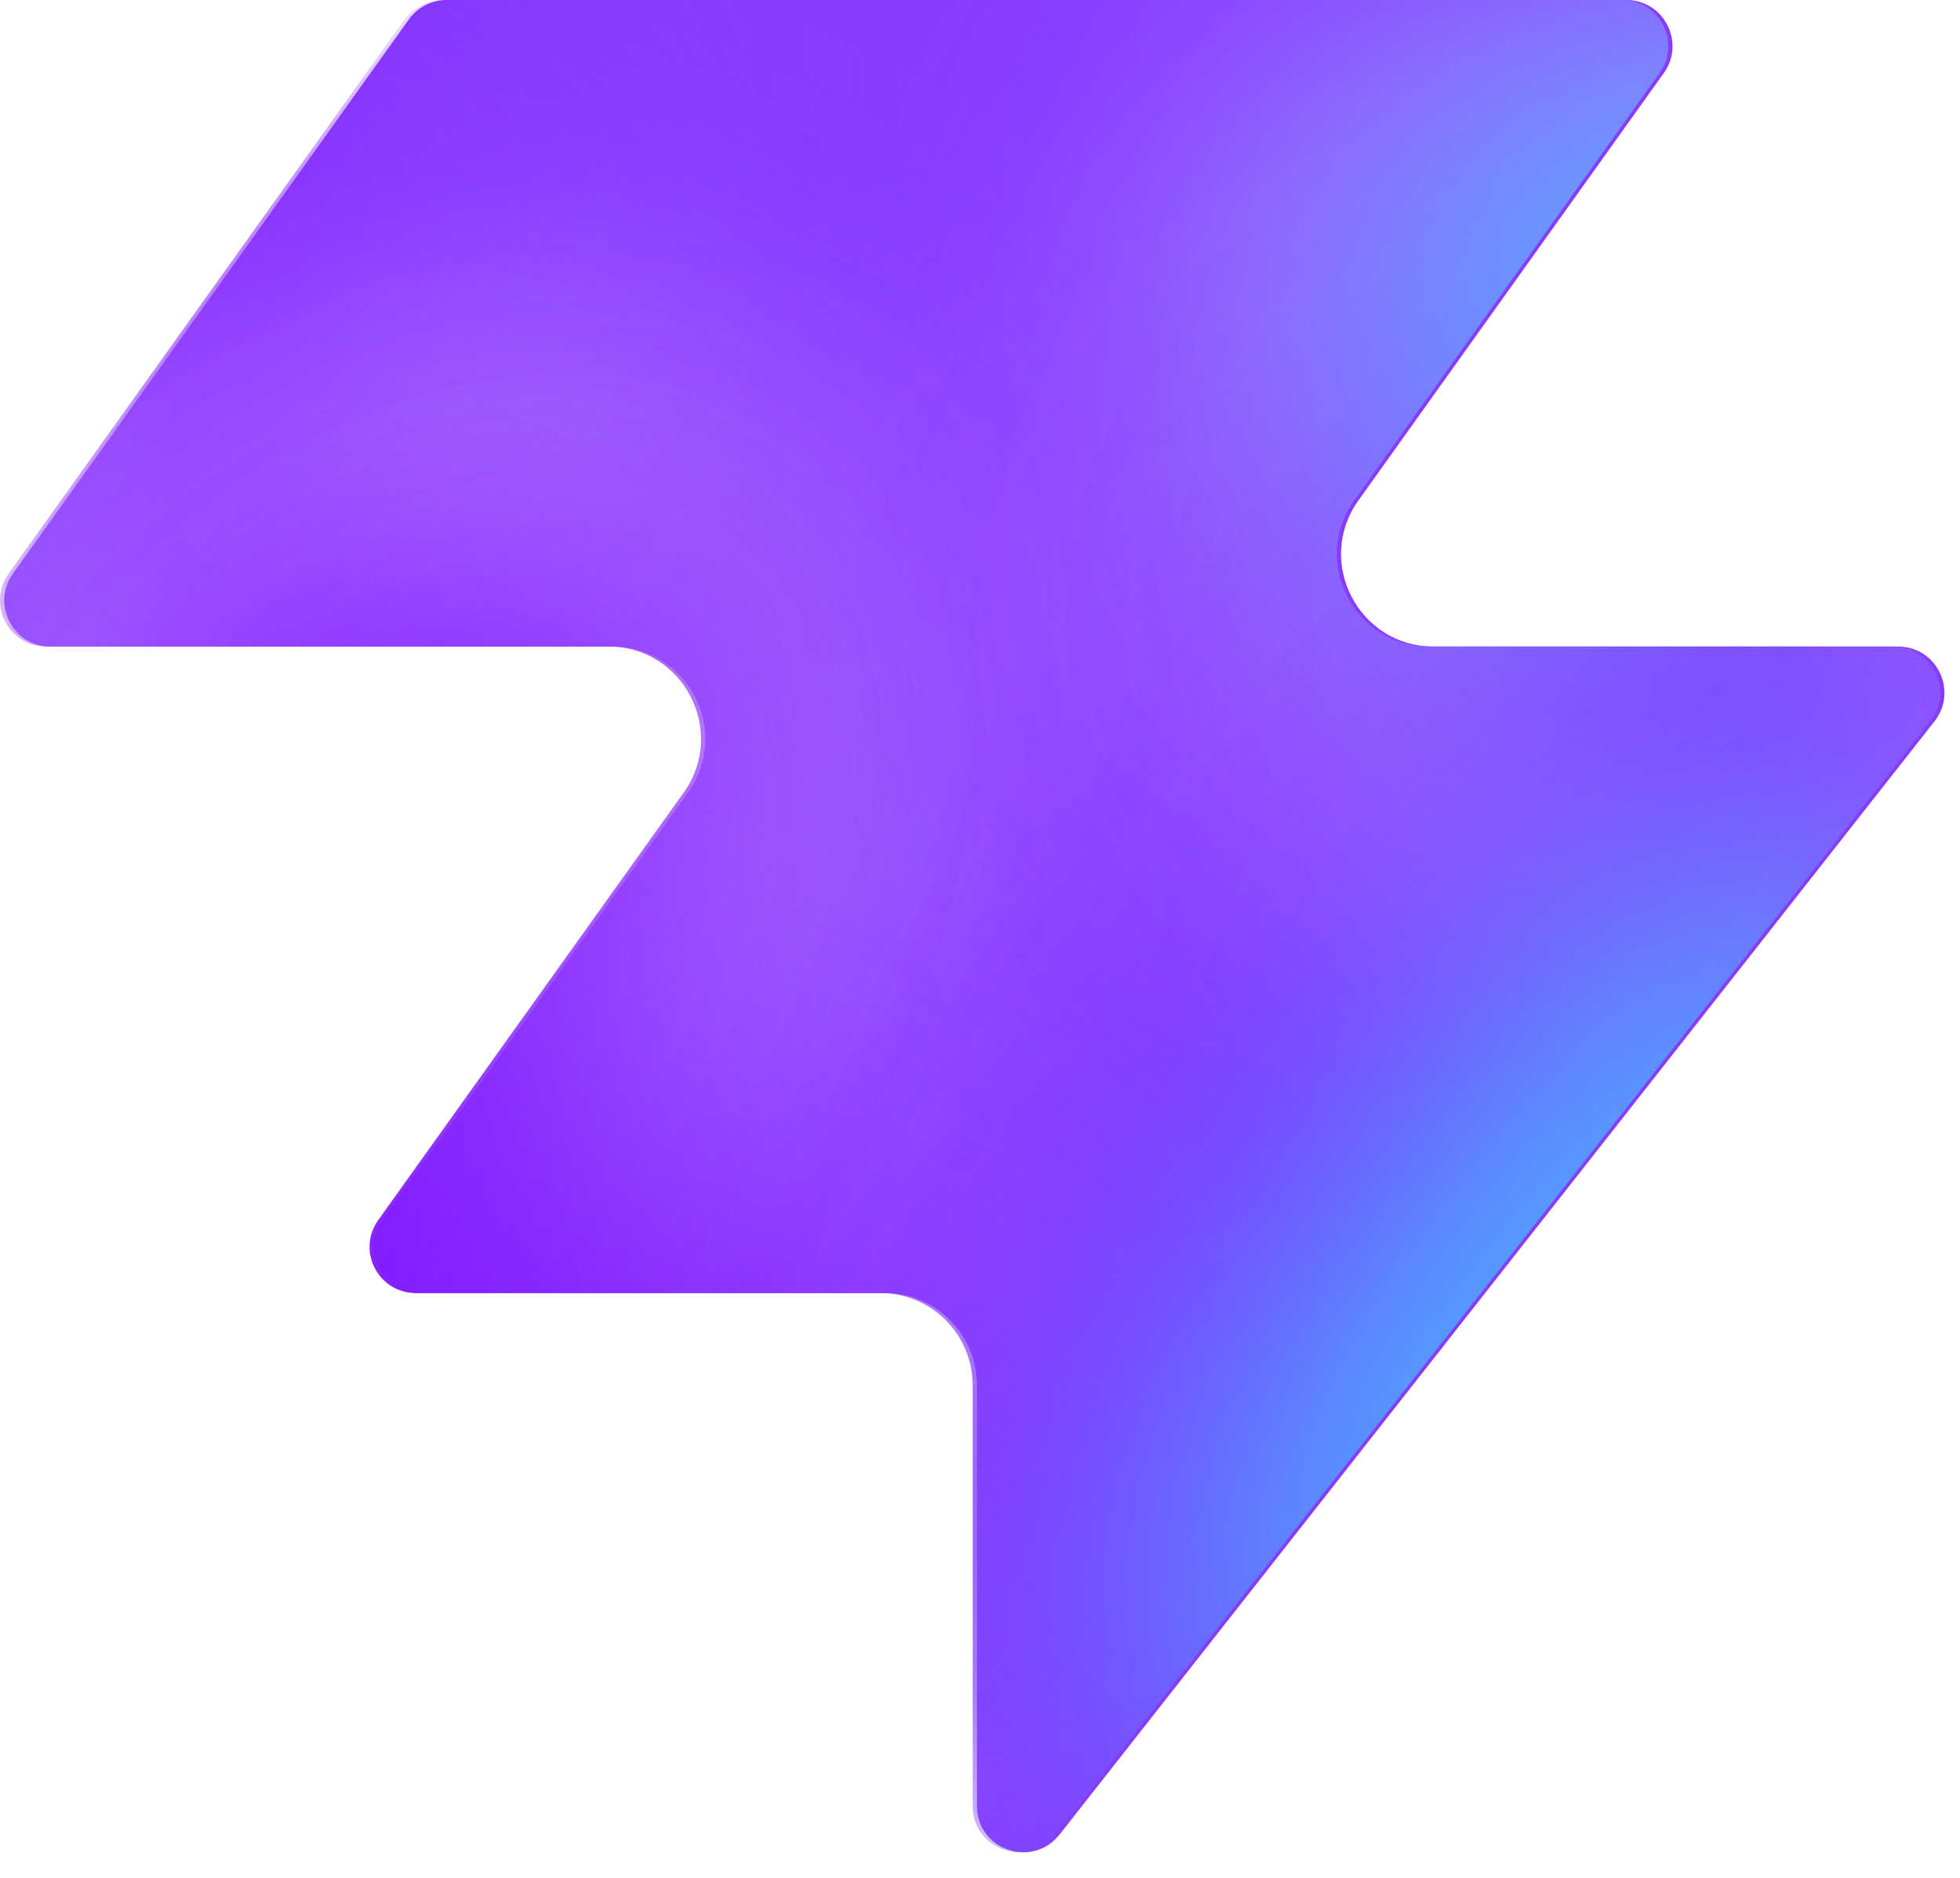
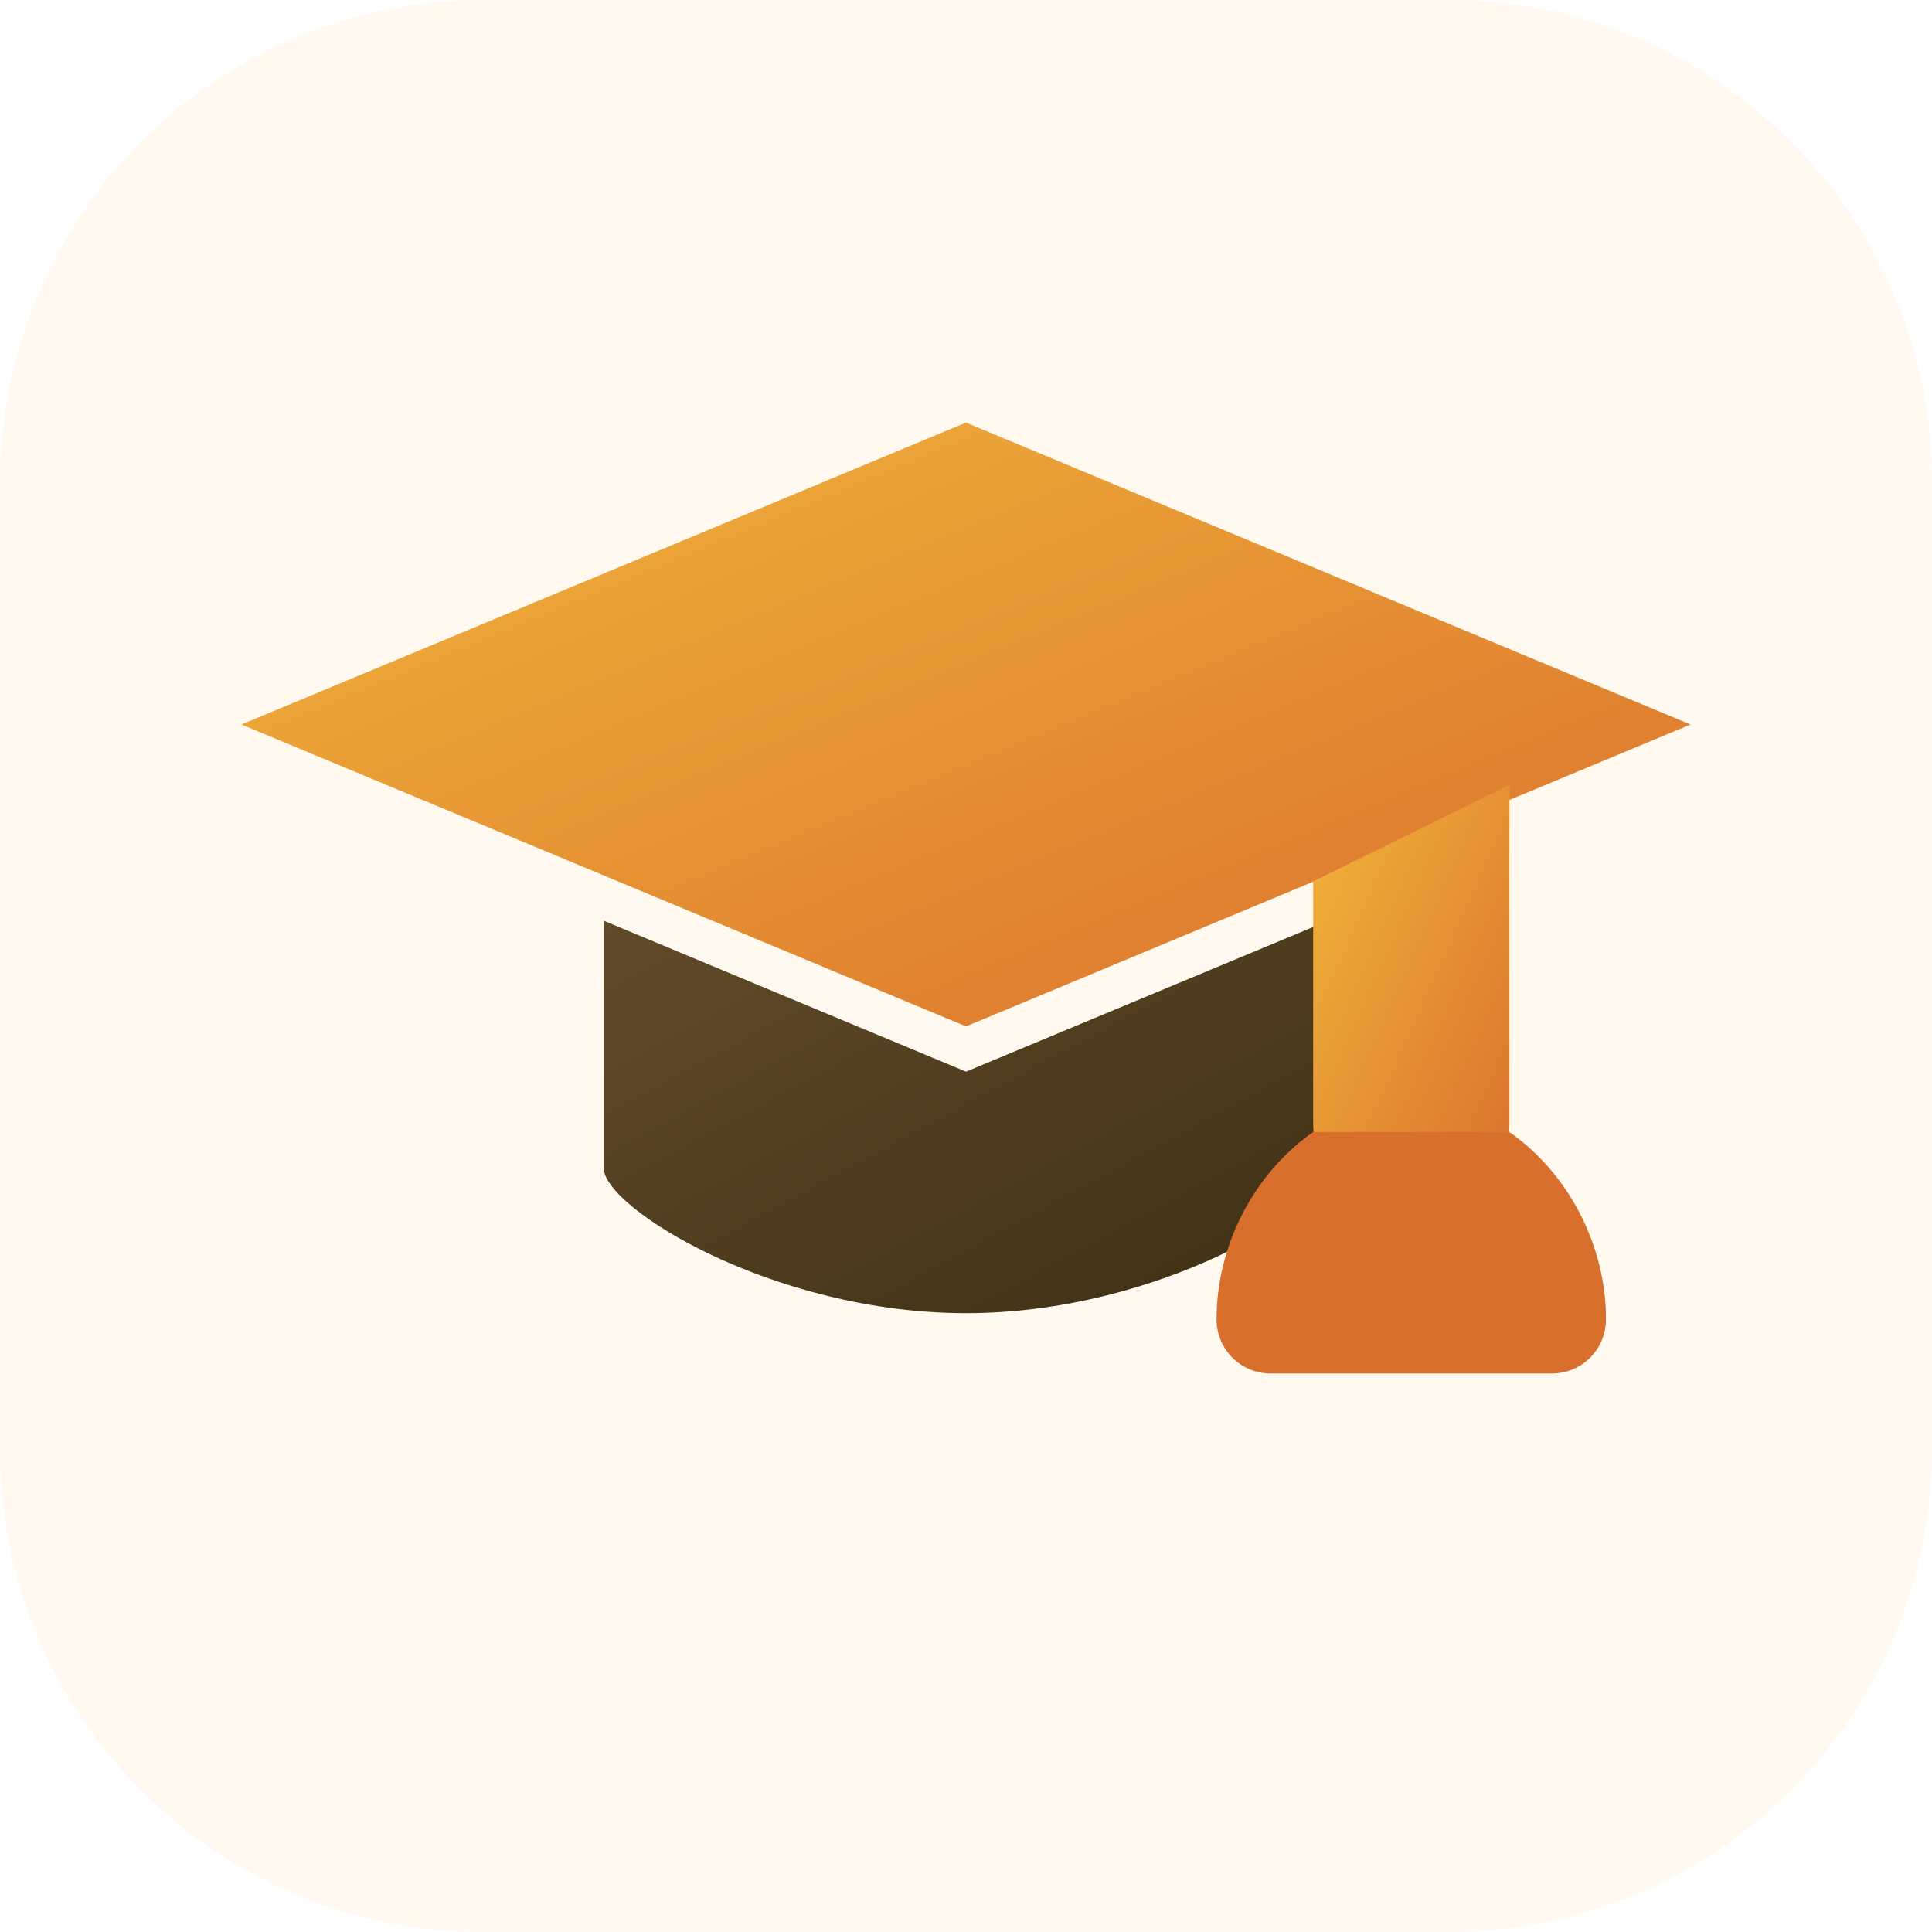
- <svg xmlns="http://www.w3.org/2000/svg" width="48" height="46" fill="none" viewBox="0 0 48 46">
-   <path fill="#863bff" d="M25.946 44.938c-.664.845-2.021.375-2.021-.698V33.937a2.26 2.26 0 0 0-2.262-2.262H10.287c-.92 0-1.456-1.04-.92-1.788l7.48-10.471c1.07-1.497 0-3.578-1.842-3.578H1.237c-.92 0-1.456-1.04-.92-1.788L10.013.474c.214-.297.556-.474.92-.474h28.894c.92 0 1.456 1.04.92 1.788l-7.48 10.471c-1.07 1.498 0 3.579 1.842 3.579h11.377c.943 0 1.473 1.088.89 1.83L25.947 44.94z" style="fill:#863bff;fill:color(display-p3 .525 .23 1);fill-opacity:1" />
-   <mask id="a" width="48" height="46" x="0" y="0" maskUnits="userSpaceOnUse" style="mask-type:alpha">
-     <path fill="#000" d="M25.842 44.938c-.664.844-2.021.375-2.021-.698V33.937a2.26 2.26 0 0 0-2.262-2.262H10.183c-.92 0-1.456-1.04-.92-1.788l7.48-10.471c1.07-1.498 0-3.579-1.842-3.579H1.133c-.92 0-1.456-1.04-.92-1.787L9.91.473c.214-.297.556-.474.92-.474h28.894c.92 0 1.456 1.04.92 1.788l-7.48 10.471c-1.07 1.498 0 3.578 1.842 3.578h11.377c.943 0 1.473 1.088.89 1.832L25.843 44.94z" style="fill:#000;fill-opacity:1" />
-   </mask>
-   <g mask="url(#a)">
-     <g filter="url(#b)">
-       <ellipse cx="5.508" cy="14.704" fill="#ede6ff" rx="5.508" ry="14.704" style="fill:#ede6ff;fill:color(display-p3 .927 .903 1);fill-opacity:1" transform="matrix(.00324 1 1 -.00324 -4.47 31.516)" />
-     </g>
-     <g filter="url(#c)">
-       <ellipse cx="10.399" cy="29.851" fill="#ede6ff" rx="10.399" ry="29.851" style="fill:#ede6ff;fill:color(display-p3 .927 .903 1);fill-opacity:1" transform="matrix(.00324 1 1 -.00324 -39.328 7.883)" />
-     </g>
-     <g filter="url(#d)">
-       <ellipse cx="5.508" cy="30.487" fill="#7e14ff" rx="5.508" ry="30.487" style="fill:#7e14ff;fill:color(display-p3 .492 .077 1);fill-opacity:1" transform="rotate(89.814 -25.913 -14.639)scale(1 -1)" />
-     </g>
-     <g filter="url(#e)">
-       <ellipse cx="5.508" cy="30.599" fill="#7e14ff" rx="5.508" ry="30.599" style="fill:#7e14ff;fill:color(display-p3 .492 .077 1);fill-opacity:1" transform="rotate(89.814 -32.644 -3.334)scale(1 -1)" />
-     </g>
-     <g filter="url(#f)">
-       <ellipse cx="5.508" cy="30.599" fill="#7e14ff" rx="5.508" ry="30.599" style="fill:#7e14ff;fill:color(display-p3 .492 .077 1);fill-opacity:1" transform="matrix(.00324 1 1 -.00324 -34.34 30.47)" />
-     </g>
-     <g filter="url(#g)">
-       <ellipse cx="14.072" cy="22.078" fill="#ede6ff" rx="14.072" ry="22.078" style="fill:#ede6ff;fill:color(display-p3 .927 .903 1);fill-opacity:1" transform="rotate(93.35 24.506 48.493)scale(-1 1)" />
-     </g>
-     <g filter="url(#h)">
-       <ellipse cx="3.47" cy="21.501" fill="#7e14ff" rx="3.47" ry="21.501" style="fill:#7e14ff;fill:color(display-p3 .492 .077 1);fill-opacity:1" transform="rotate(89.009 28.708 47.59)scale(-1 1)" />
-     </g>
-     <g filter="url(#i)">
-       <ellipse cx="3.47" cy="21.501" fill="#7e14ff" rx="3.47" ry="21.501" style="fill:#7e14ff;fill:color(display-p3 .492 .077 1);fill-opacity:1" transform="rotate(89.009 28.708 47.59)scale(-1 1)" />
-     </g>
-     <g filter="url(#j)">
-       <ellipse cx=".387" cy="8.972" fill="#7e14ff" rx="4.407" ry="29.108" style="fill:#7e14ff;fill:color(display-p3 .492 .077 1);fill-opacity:1" transform="rotate(39.51 .387 8.972)" />
-     </g>
-     <g filter="url(#k)">
-       <ellipse cx="47.523" cy="-6.092" fill="#7e14ff" rx="4.407" ry="29.108" style="fill:#7e14ff;fill:color(display-p3 .492 .077 1);fill-opacity:1" transform="rotate(37.892 47.523 -6.092)" />
-     </g>
-     <g filter="url(#l)">
-       <ellipse cx="41.412" cy="6.333" fill="#47bfff" rx="5.971" ry="9.665" style="fill:#47bfff;fill:color(display-p3 .28 .748 1);fill-opacity:1" transform="rotate(37.892 41.412 6.333)" />
-     </g>
-     <g filter="url(#m)">
-       <ellipse cx="-1.879" cy="38.332" fill="#7e14ff" rx="4.407" ry="29.108" style="fill:#7e14ff;fill:color(display-p3 .492 .077 1);fill-opacity:1" transform="rotate(37.892 -1.88 38.332)" />
-     </g>
-     <g filter="url(#n)">
-       <ellipse cx="-1.879" cy="38.332" fill="#7e14ff" rx="4.407" ry="29.108" style="fill:#7e14ff;fill:color(display-p3 .492 .077 1);fill-opacity:1" transform="rotate(37.892 -1.88 38.332)" />
-     </g>
-     <g filter="url(#o)">
-       <ellipse cx="35.651" cy="29.907" fill="#7e14ff" rx="4.407" ry="29.108" style="fill:#7e14ff;fill:color(display-p3 .492 .077 1);fill-opacity:1" transform="rotate(37.892 35.651 29.907)" />
-     </g>
-     <g filter="url(#p)">
-       <ellipse cx="38.418" cy="32.4" fill="#47bfff" rx="5.971" ry="15.297" style="fill:#47bfff;fill:color(display-p3 .28 .748 1);fill-opacity:1" transform="rotate(37.892 38.418 32.4)" />
-     </g>
-   </g>
+ <svg xmlns="http://www.w3.org/2000/svg" viewBox="0 0 64 64" role="img" aria-label="Capelo de formatura">
  <defs>
-     <filter id="b" width="60.045" height="41.654" x="-19.77" y="16.149" color-interpolation-filters="sRGB" filterUnits="userSpaceOnUse">
-       <feFlood flood-opacity="0" result="BackgroundImageFix" />
-       <feBlend in="SourceGraphic" in2="BackgroundImageFix" result="shape" />
-       <feGaussianBlur result="effect1_foregroundBlur_2002_17158" stdDeviation="7.659" />
-     </filter>
-     <filter id="c" width="90.34" height="51.437" x="-54.613" y="-7.533" color-interpolation-filters="sRGB" filterUnits="userSpaceOnUse">
-       <feFlood flood-opacity="0" result="BackgroundImageFix" />
-       <feBlend in="SourceGraphic" in2="BackgroundImageFix" result="shape" />
-       <feGaussianBlur result="effect1_foregroundBlur_2002_17158" stdDeviation="7.659" />
-     </filter>
-     <filter id="d" width="79.355" height="29.4" x="-49.64" y="2.03" color-interpolation-filters="sRGB" filterUnits="userSpaceOnUse">
-       <feFlood flood-opacity="0" result="BackgroundImageFix" />
-       <feBlend in="SourceGraphic" in2="BackgroundImageFix" result="shape" />
-       <feGaussianBlur result="effect1_foregroundBlur_2002_17158" stdDeviation="4.596" />
-     </filter>
-     <filter id="e" width="79.579" height="29.4" x="-45.045" y="20.029" color-interpolation-filters="sRGB" filterUnits="userSpaceOnUse">
-       <feFlood flood-opacity="0" result="BackgroundImageFix" />
-       <feBlend in="SourceGraphic" in2="BackgroundImageFix" result="shape" />
-       <feGaussianBlur result="effect1_foregroundBlur_2002_17158" stdDeviation="4.596" />
-     </filter>
-     <filter id="f" width="79.579" height="29.4" x="-43.513" y="21.178" color-interpolation-filters="sRGB" filterUnits="userSpaceOnUse">
-       <feFlood flood-opacity="0" result="BackgroundImageFix" />
-       <feBlend in="SourceGraphic" in2="BackgroundImageFix" result="shape" />
-       <feGaussianBlur result="effect1_foregroundBlur_2002_17158" stdDeviation="4.596" />
-     </filter>
-     <filter id="g" width="74.749" height="58.852" x="15.756" y="-17.901" color-interpolation-filters="sRGB" filterUnits="userSpaceOnUse">
-       <feFlood flood-opacity="0" result="BackgroundImageFix" />
-       <feBlend in="SourceGraphic" in2="BackgroundImageFix" result="shape" />
-       <feGaussianBlur result="effect1_foregroundBlur_2002_17158" stdDeviation="7.659" />
-     </filter>
-     <filter id="h" width="61.377" height="25.362" x="23.548" y="2.284" color-interpolation-filters="sRGB" filterUnits="userSpaceOnUse">
-       <feFlood flood-opacity="0" result="BackgroundImageFix" />
-       <feBlend in="SourceGraphic" in2="BackgroundImageFix" result="shape" />
-       <feGaussianBlur result="effect1_foregroundBlur_2002_17158" stdDeviation="4.596" />
-     </filter>
-     <filter id="i" width="61.377" height="25.362" x="23.548" y="2.284" color-interpolation-filters="sRGB" filterUnits="userSpaceOnUse">
-       <feFlood flood-opacity="0" result="BackgroundImageFix" />
-       <feBlend in="SourceGraphic" in2="BackgroundImageFix" result="shape" />
-       <feGaussianBlur result="effect1_foregroundBlur_2002_17158" stdDeviation="4.596" />
-     </filter>
-     <filter id="j" width="56.045" height="63.649" x="-27.636" y="-22.853" color-interpolation-filters="sRGB" filterUnits="userSpaceOnUse">
-       <feFlood flood-opacity="0" result="BackgroundImageFix" />
-       <feBlend in="SourceGraphic" in2="BackgroundImageFix" result="shape" />
-       <feGaussianBlur result="effect1_foregroundBlur_2002_17158" stdDeviation="4.596" />
-     </filter>
-     <filter id="k" width="54.814" height="64.646" x="20.116" y="-38.415" color-interpolation-filters="sRGB" filterUnits="userSpaceOnUse">
-       <feFlood flood-opacity="0" result="BackgroundImageFix" />
-       <feBlend in="SourceGraphic" in2="BackgroundImageFix" result="shape" />
-       <feGaussianBlur result="effect1_foregroundBlur_2002_17158" stdDeviation="4.596" />
-     </filter>
-     <filter id="l" width="33.541" height="35.313" x="24.641" y="-11.323" color-interpolation-filters="sRGB" filterUnits="userSpaceOnUse">
-       <feFlood flood-opacity="0" result="BackgroundImageFix" />
-       <feBlend in="SourceGraphic" in2="BackgroundImageFix" result="shape" />
-       <feGaussianBlur result="effect1_foregroundBlur_2002_17158" stdDeviation="4.596" />
-     </filter>
-     <filter id="m" width="54.814" height="64.646" x="-29.286" y="6.009" color-interpolation-filters="sRGB" filterUnits="userSpaceOnUse">
-       <feFlood flood-opacity="0" result="BackgroundImageFix" />
-       <feBlend in="SourceGraphic" in2="BackgroundImageFix" result="shape" />
-       <feGaussianBlur result="effect1_foregroundBlur_2002_17158" stdDeviation="4.596" />
-     </filter>
-     <filter id="n" width="54.814" height="64.646" x="-29.286" y="6.009" color-interpolation-filters="sRGB" filterUnits="userSpaceOnUse">
-       <feFlood flood-opacity="0" result="BackgroundImageFix" />
-       <feBlend in="SourceGraphic" in2="BackgroundImageFix" result="shape" />
-       <feGaussianBlur result="effect1_foregroundBlur_2002_17158" stdDeviation="4.596" />
-     </filter>
-     <filter id="o" width="54.814" height="64.646" x="8.244" y="-2.416" color-interpolation-filters="sRGB" filterUnits="userSpaceOnUse">
-       <feFlood flood-opacity="0" result="BackgroundImageFix" />
-       <feBlend in="SourceGraphic" in2="BackgroundImageFix" result="shape" />
-       <feGaussianBlur result="effect1_foregroundBlur_2002_17158" stdDeviation="4.596" />
-     </filter>
-     <filter id="p" width="39.409" height="43.623" x="18.713" y="10.588" color-interpolation-filters="sRGB" filterUnits="userSpaceOnUse">
-       <feFlood flood-opacity="0" result="BackgroundImageFix" />
-       <feBlend in="SourceGraphic" in2="BackgroundImageFix" result="shape" />
-       <feGaussianBlur result="effect1_foregroundBlur_2002_17158" stdDeviation="4.596" />
-     </filter>
+     <linearGradient id="cap" x1="0%" y1="0%" x2="100%" y2="100%">
+       <stop offset="0%" stop-color="#f2b53a" />
+       <stop offset="100%" stop-color="#d96f2d" />
+     </linearGradient>
+     <linearGradient id="band" x1="0%" y1="0%" x2="100%" y2="100%">
+       <stop offset="0%" stop-color="#5b4321" />
+       <stop offset="100%" stop-color="#35270c" />
+     </linearGradient>
  </defs>
+   <rect width="64" height="64" rx="16" fill="#fff9ef" />
+   <path d="M8 24 32 14l24 10-24 10L8 24Z" fill="url(#cap)" />
+   <path d="M20 30.5v8.2c0 1.3 5.6 4.8 12 4.8s12-3.5 12-4.8v-8.2l-12 5-12-5Z" fill="url(#band)" opacity=".96" />
+   <path d="M50 26v11.2c0 1.8-1.5 3.3-3.3 3.3h0c-1.8 0-3.2-1.5-3.2-3.3V29.2L50 26Z" fill="url(#cap)" />
+   <path d="M50 37.5c2 1.4 3.2 3.8 3.2 6.2 0 1-.8 1.8-1.8 1.8h-9.3c-1 0-1.8-.8-1.8-1.8 0-2.4 1.2-4.8 3.2-6.2" fill="#d96f2d" />
</svg>
